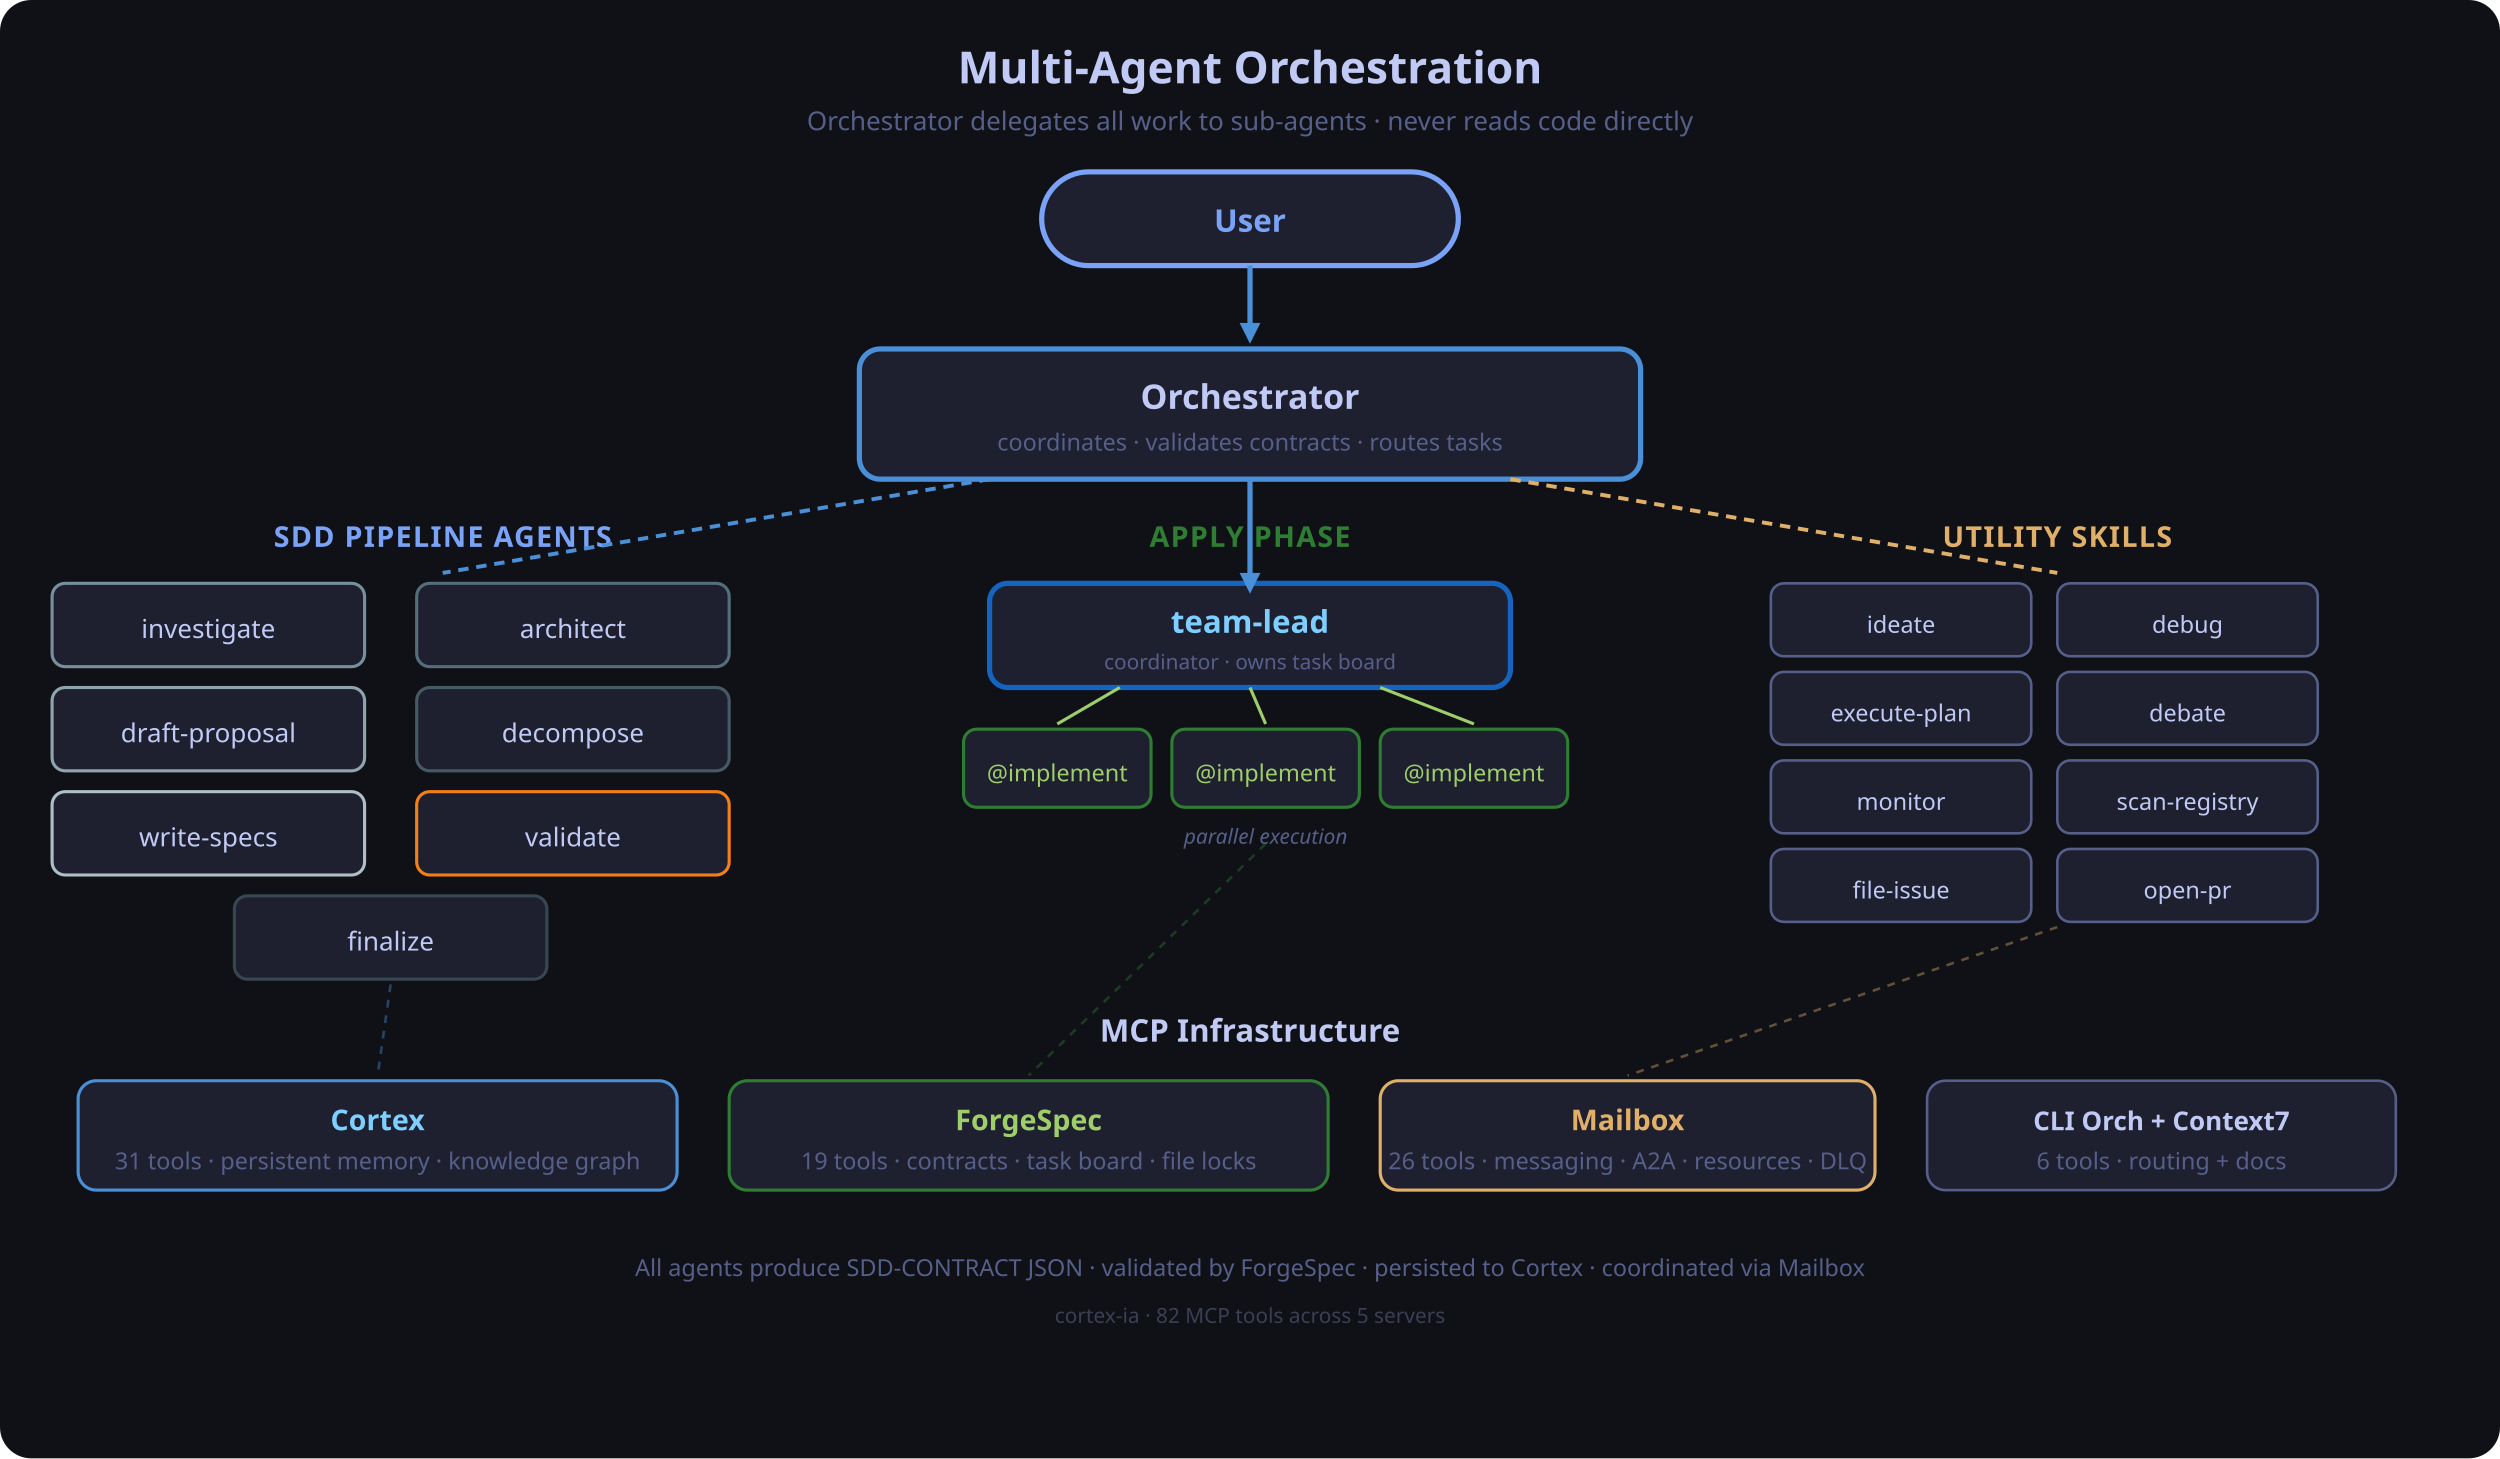
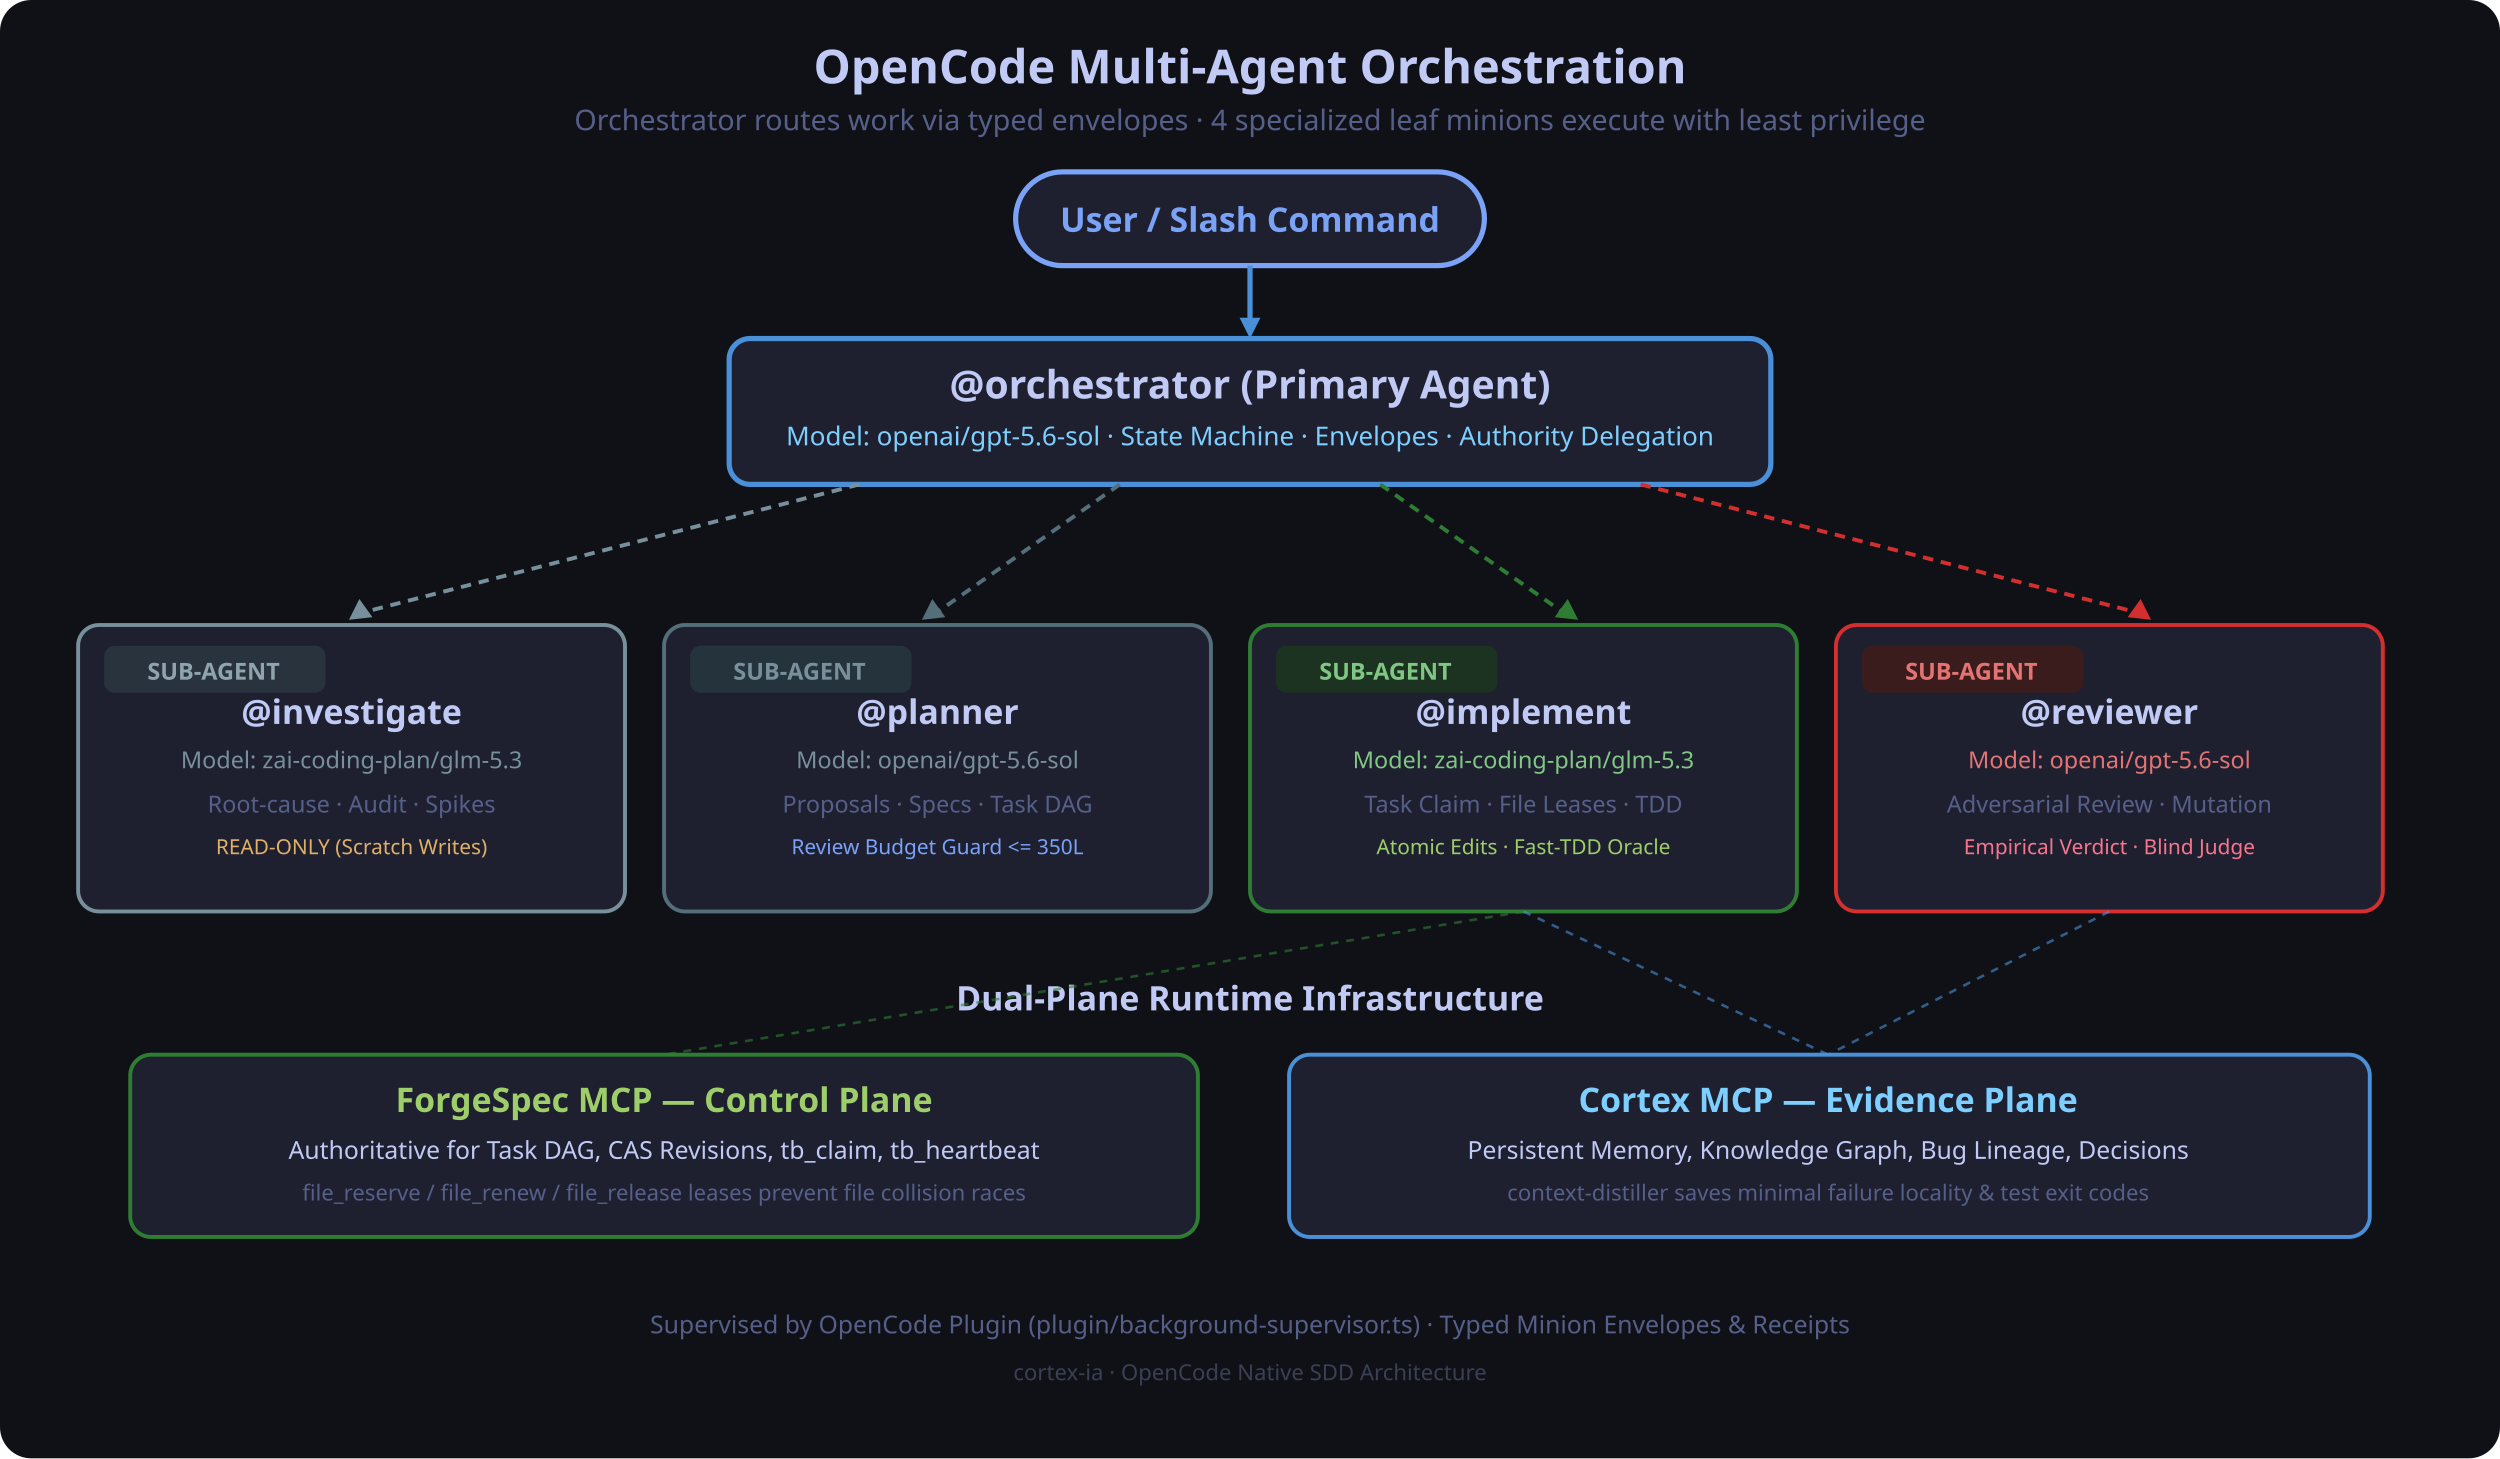
<svg xmlns="http://www.w3.org/2000/svg" viewBox="0 0 960 560" font-family="'Segoe UI',system-ui,sans-serif">
  <rect width="960" height="560" rx="12" fill="#0f1117" />
-   <text x="480" y="32" text-anchor="middle" fill="#c0caf5" font-size="17" font-weight="700">Multi-Agent Orchestration</text>
-   <text x="480" y="50" text-anchor="middle" fill="#565f89" font-size="10">Orchestrator delegates all work to sub-agents · never reads code directly</text>
-   <rect x="400" y="66" width="160" height="36" rx="18" fill="#1e2030" stroke="#7aa2f7" stroke-width="2" />
-   <text x="480" y="89" text-anchor="middle" fill="#7aa2f7" font-size="12" font-weight="600">User</text>
-   <line x1="480" y1="102" x2="480" y2="126" stroke="#4A90D9" stroke-width="2" />
-   <polygon points="476,124 480,132 484,124" fill="#4A90D9" />
-   <rect x="330" y="134" width="300" height="50" rx="8" fill="#1e2030" stroke="#4A90D9" stroke-width="2" />
-   <text x="480" y="157" text-anchor="middle" fill="#c0caf5" font-size="13" font-weight="700">Orchestrator</text>
-   <text x="480" y="173" text-anchor="middle" fill="#565f89" font-size="9">coordinates · validates contracts · routes tasks</text>
-   <text x="170" y="210" text-anchor="middle" fill="#7aa2f7" font-size="11" font-weight="600" letter-spacing="0.5">SDD PIPELINE AGENTS</text>
-   <rect x="20" y="224" width="120" height="32" rx="5" fill="#1e2030" stroke="#78909C" stroke-width="1.2" />
-   <text x="80" y="245" text-anchor="middle" fill="#c0caf5" font-size="10">investigate</text>
-   <rect x="20" y="264" width="120" height="32" rx="5" fill="#1e2030" stroke="#90A4AE" stroke-width="1.2" />
-   <text x="80" y="285" text-anchor="middle" fill="#c0caf5" font-size="10">draft-proposal</text>
-   <rect x="20" y="304" width="120" height="32" rx="5" fill="#1e2030" stroke="#B0BEC5" stroke-width="1.2" />
-   <text x="80" y="325" text-anchor="middle" fill="#c0caf5" font-size="10">write-specs</text>
-   <rect x="160" y="224" width="120" height="32" rx="5" fill="#1e2030" stroke="#546E7A" stroke-width="1.2" />
-   <text x="220" y="245" text-anchor="middle" fill="#c0caf5" font-size="10">architect</text>
-   <rect x="160" y="264" width="120" height="32" rx="5" fill="#1e2030" stroke="#455A64" stroke-width="1.2" />
-   <text x="220" y="285" text-anchor="middle" fill="#c0caf5" font-size="10">decompose</text>
-   <rect x="160" y="304" width="120" height="32" rx="5" fill="#1e2030" stroke="#F57F17" stroke-width="1.2" />
-   <text x="220" y="325" text-anchor="middle" fill="#c0caf5" font-size="10">validate</text>
-   <rect x="90" y="344" width="120" height="32" rx="5" fill="#1e2030" stroke="#37474F" stroke-width="1.2" />
-   <text x="150" y="365" text-anchor="middle" fill="#c0caf5" font-size="10">finalize</text>
-   <line x1="380" y1="184" x2="170" y2="220" stroke="#4A90D9" stroke-width="1.5" stroke-dasharray="4,3" />
-   <text x="480" y="210" text-anchor="middle" fill="#2E7D32" font-size="11" font-weight="600" letter-spacing="0.5">APPLY PHASE</text>
-   <rect x="380" y="224" width="200" height="40" rx="7" fill="#1e2030" stroke="#1565C0" stroke-width="2" />
-   <text x="480" y="243" text-anchor="middle" fill="#7dcfff" font-size="12" font-weight="600">team-lead</text>
-   <text x="480" y="257" text-anchor="middle" fill="#565f89" font-size="8">coordinator · owns task board</text>
-   <rect x="370" y="280" width="72" height="30" rx="5" fill="#1e2030" stroke="#2E7D32" stroke-width="1.2" />
-   <text x="406" y="300" text-anchor="middle" fill="#9ece6a" font-size="9">@implement</text>
-   <rect x="450" y="280" width="72" height="30" rx="5" fill="#1e2030" stroke="#2E7D32" stroke-width="1.2" />
-   <text x="486" y="300" text-anchor="middle" fill="#9ece6a" font-size="9">@implement</text>
-   <rect x="530" y="280" width="72" height="30" rx="5" fill="#1e2030" stroke="#2E7D32" stroke-width="1.2" />
-   <text x="566" y="300" text-anchor="middle" fill="#9ece6a" font-size="9">@implement</text>
-   <line x1="430" y1="264" x2="406" y2="278" stroke="#9ece6a" stroke-width="1.2" />
-   <line x1="480" y1="264" x2="486" y2="278" stroke="#9ece6a" stroke-width="1.2" />
-   <line x1="530" y1="264" x2="566" y2="278" stroke="#9ece6a" stroke-width="1.2" />
-   <text x="486" y="324" text-anchor="middle" fill="#565f89" font-size="8" font-style="italic">parallel execution</text>
-   <line x1="480" y1="184" x2="480" y2="222" stroke="#4A90D9" stroke-width="2" />
-   <polygon points="476,220 480,228 484,220" fill="#4A90D9" />
-   <text x="790" y="210" text-anchor="middle" fill="#e0af68" font-size="11" font-weight="600" letter-spacing="0.5">UTILITY SKILLS</text>
-   <rect x="680" y="224" width="100" height="28" rx="5" fill="#1e2030" stroke="#565f89" stroke-width="1" />
-   <text x="730" y="243" text-anchor="middle" fill="#c0caf5" font-size="9">ideate</text>
-   <rect x="790" y="224" width="100" height="28" rx="5" fill="#1e2030" stroke="#565f89" stroke-width="1" />
-   <text x="840" y="243" text-anchor="middle" fill="#c0caf5" font-size="9">debug</text>
-   <rect x="680" y="258" width="100" height="28" rx="5" fill="#1e2030" stroke="#565f89" stroke-width="1" />
-   <text x="730" y="277" text-anchor="middle" fill="#c0caf5" font-size="9">execute-plan</text>
-   <rect x="790" y="258" width="100" height="28" rx="5" fill="#1e2030" stroke="#565f89" stroke-width="1" />
-   <text x="840" y="277" text-anchor="middle" fill="#c0caf5" font-size="9">debate</text>
-   <rect x="680" y="292" width="100" height="28" rx="5" fill="#1e2030" stroke="#565f89" stroke-width="1" />
-   <text x="730" y="311" text-anchor="middle" fill="#c0caf5" font-size="9">monitor</text>
-   <rect x="790" y="292" width="100" height="28" rx="5" fill="#1e2030" stroke="#565f89" stroke-width="1" />
-   <text x="840" y="311" text-anchor="middle" fill="#c0caf5" font-size="9">scan-registry</text>
-   <rect x="680" y="326" width="100" height="28" rx="5" fill="#1e2030" stroke="#565f89" stroke-width="1" />
-   <text x="730" y="345" text-anchor="middle" fill="#c0caf5" font-size="9">file-issue</text>
-   <rect x="790" y="326" width="100" height="28" rx="5" fill="#1e2030" stroke="#565f89" stroke-width="1" />
-   <text x="840" y="345" text-anchor="middle" fill="#c0caf5" font-size="9">open-pr</text>
-   <line x1="580" y1="184" x2="790" y2="220" stroke="#e0af68" stroke-width="1.5" stroke-dasharray="4,3" />
-   <text x="480" y="400" text-anchor="middle" fill="#c0caf5" font-size="12" font-weight="600">MCP Infrastructure</text>
-   <rect x="30" y="415" width="230" height="42" rx="7" fill="#1e2030" stroke="#4A90D9" stroke-width="1.2" />
-   <text x="145" y="434" text-anchor="middle" fill="#7dcfff" font-size="11" font-weight="600">Cortex</text>
-   <text x="145" y="449" text-anchor="middle" fill="#565f89" font-size="9">31 tools · persistent memory · knowledge graph</text>
-   <rect x="280" y="415" width="230" height="42" rx="7" fill="#1e2030" stroke="#2E7D32" stroke-width="1.2" />
-   <text x="395" y="434" text-anchor="middle" fill="#9ece6a" font-size="11" font-weight="600">ForgeSpec</text>
-   <text x="395" y="449" text-anchor="middle" fill="#565f89" font-size="9">19 tools · contracts · task board · file locks</text>
-   <rect x="530" y="415" width="190" height="42" rx="7" fill="#1e2030" stroke="#e0af68" stroke-width="1.2" />
-   <text x="625" y="434" text-anchor="middle" fill="#e0af68" font-size="11" font-weight="600">Mailbox</text>
-   <text x="625" y="449" text-anchor="middle" fill="#565f89" font-size="9">26 tools · messaging · A2A · resources · DLQ</text>
-   <rect x="740" y="415" width="180" height="42" rx="7" fill="#1e2030" stroke="#565f89" stroke-width="1" />
-   <text x="830" y="434" text-anchor="middle" fill="#c0caf5" font-size="10" font-weight="600">CLI Orch + Context7</text>
-   <text x="830" y="449" text-anchor="middle" fill="#565f89" font-size="9">6 tools · routing + docs</text>
-   <line x1="150" y1="378" x2="145" y2="413" stroke="#4A90D9" stroke-width="1" stroke-dasharray="3,3" opacity="0.4" />
-   <line x1="486" y1="324" x2="395" y2="413" stroke="#2E7D32" stroke-width="1" stroke-dasharray="3,3" opacity="0.4" />
-   <line x1="790" y1="356" x2="625" y2="413" stroke="#e0af68" stroke-width="1" stroke-dasharray="3,3" opacity="0.4" />
-   <text x="480" y="490" text-anchor="middle" fill="#565f89" font-size="9">All agents produce SDD-CONTRACT JSON · validated by ForgeSpec · persisted to Cortex · coordinated via Mailbox</text>
-   <text x="480" y="508" text-anchor="middle" fill="#3b3f54" font-size="8">cortex-ia · 82 MCP tools across 5 servers</text>
+   <text x="480" y="32" text-anchor="middle" fill="#c0caf5" font-size="18" font-weight="700">OpenCode Multi-Agent Orchestration</text>
+   <text x="480" y="50" text-anchor="middle" fill="#565f89" font-size="11">Orchestrator routes work via typed envelopes · 4 specialized leaf minions execute with least privilege</text>
+   <rect x="390" y="66" width="180" height="36" rx="18" fill="#1e2030" stroke="#7aa2f7" stroke-width="2" />
+   <text x="480" y="89" text-anchor="middle" fill="#7aa2f7" font-size="13" font-weight="600">User / Slash Command</text>
+   <line x1="480" y1="102" x2="480" y2="124" stroke="#4A90D9" stroke-width="2" />
+   <polygon points="476,122 480,130 484,122" fill="#4A90D9" />
+   <rect x="280" y="130" width="400" height="56" rx="8" fill="#1e2030" stroke="#4A90D9" stroke-width="2" />
+   <text x="480" y="153" text-anchor="middle" fill="#c0caf5" font-size="15" font-weight="700">@orchestrator (Primary Agent)</text>
+   <text x="480" y="171" text-anchor="middle" fill="#7dcfff" font-size="10">Model: openai/gpt-5.6-sol · State Machine · Envelopes · Authority Delegation</text>
+   <line x1="330" y1="186" x2="140" y2="235" stroke="#78909C" stroke-width="1.5" stroke-dasharray="4,3" />
+   <polygon points="138,230 134,238 143,237" fill="#78909C" />
+   <line x1="430" y1="186" x2="360" y2="235" stroke="#546E7A" stroke-width="1.5" stroke-dasharray="4,3" />
+   <polygon points="358,230 354,238 363,237" fill="#546E7A" />
+   <line x1="530" y1="186" x2="600" y2="235" stroke="#2E7D32" stroke-width="1.5" stroke-dasharray="4,3" />
+   <polygon points="597,237 606,238 602,230" fill="#2E7D32" />
+   <line x1="630" y1="186" x2="820" y2="235" stroke="#D32F2F" stroke-width="1.5" stroke-dasharray="4,3" />
+   <polygon points="817,237 826,238 822,230" fill="#D32F2F" />
+   <rect x="30" y="240" width="210" height="110" rx="8" fill="#1e2030" stroke="#78909C" stroke-width="1.5" />
+   <rect x="40" y="248" width="85" height="18" rx="4" fill="#28333e" />
+   <text x="82" y="261" text-anchor="middle" fill="#90A4AE" font-size="9" font-weight="600">SUB-AGENT</text>
+   <text x="135" y="278" text-anchor="middle" fill="#c0caf5" font-size="13" font-weight="700">@investigate</text>
+   <text x="135" y="295" text-anchor="middle" fill="#78909C" font-size="9">Model: zai-coding-plan/glm-5.3</text>
+   <text x="135" y="312" text-anchor="middle" fill="#565f89" font-size="9">Root-cause · Audit · Spikes</text>
+   <text x="135" y="328" text-anchor="middle" fill="#e0af68" font-size="8">READ-ONLY (Scratch Writes)</text>
+   <rect x="255" y="240" width="210" height="110" rx="8" fill="#1e2030" stroke="#546E7A" stroke-width="1.5" />
+   <rect x="265" y="248" width="85" height="18" rx="4" fill="#24333c" />
+   <text x="307" y="261" text-anchor="middle" fill="#78909C" font-size="9" font-weight="600">SUB-AGENT</text>
+   <text x="360" y="278" text-anchor="middle" fill="#c0caf5" font-size="13" font-weight="700">@planner</text>
+   <text x="360" y="295" text-anchor="middle" fill="#78909C" font-size="9">Model: openai/gpt-5.6-sol</text>
+   <text x="360" y="312" text-anchor="middle" fill="#565f89" font-size="9">Proposals · Specs · Task DAG</text>
+   <text x="360" y="328" text-anchor="middle" fill="#7aa2f7" font-size="8">Review Budget Guard &lt;= 350L</text>
+   <rect x="480" y="240" width="210" height="110" rx="8" fill="#1e2030" stroke="#2E7D32" stroke-width="1.5" />
+   <rect x="490" y="248" width="85" height="18" rx="4" fill="#1b3320" />
+   <text x="532" y="261" text-anchor="middle" fill="#81C784" font-size="9" font-weight="600">SUB-AGENT</text>
+   <text x="585" y="278" text-anchor="middle" fill="#c0caf5" font-size="13" font-weight="700">@implement</text>
+   <text x="585" y="295" text-anchor="middle" fill="#81C784" font-size="9">Model: zai-coding-plan/glm-5.3</text>
+   <text x="585" y="312" text-anchor="middle" fill="#565f89" font-size="9">Task Claim · File Leases · TDD</text>
+   <text x="585" y="328" text-anchor="middle" fill="#9ece6a" font-size="8">Atomic Edits · Fast-TDD Oracle</text>
+   <rect x="705" y="240" width="210" height="110" rx="8" fill="#1e2030" stroke="#D32F2F" stroke-width="1.5" />
+   <rect x="715" y="248" width="85" height="18" rx="4" fill="#3a1c1c" />
+   <text x="757" y="261" text-anchor="middle" fill="#E57373" font-size="9" font-weight="600">SUB-AGENT</text>
+   <text x="810" y="278" text-anchor="middle" fill="#c0caf5" font-size="13" font-weight="700">@reviewer</text>
+   <text x="810" y="295" text-anchor="middle" fill="#E57373" font-size="9">Model: openai/gpt-5.6-sol</text>
+   <text x="810" y="312" text-anchor="middle" fill="#565f89" font-size="9">Adversarial Review · Mutation</text>
+   <text x="810" y="328" text-anchor="middle" fill="#f7768e" font-size="8">Empirical Verdict · Blind Judge</text>
+   <text x="480" y="388" text-anchor="middle" fill="#c0caf5" font-size="13" font-weight="700">Dual-Plane Runtime Infrastructure</text>
+   <rect x="50" y="405" width="410" height="70" rx="8" fill="#1e2030" stroke="#2E7D32" stroke-width="1.5" />
+   <text x="255" y="427" text-anchor="middle" fill="#9ece6a" font-size="13" font-weight="700">ForgeSpec MCP — Control Plane</text>
+   <text x="255" y="445" text-anchor="middle" fill="#c0caf5" font-size="9.5">Authoritative for Task DAG, CAS Revisions, tb_claim, tb_heartbeat</text>
+   <text x="255" y="461" text-anchor="middle" fill="#565f89" font-size="8.5">file_reserve / file_renew / file_release leases prevent file collision races</text>
+   <rect x="495" y="405" width="415" height="70" rx="8" fill="#1e2030" stroke="#4A90D9" stroke-width="1.5" />
+   <text x="702" y="427" text-anchor="middle" fill="#7dcfff" font-size="13" font-weight="700">Cortex MCP — Evidence Plane</text>
+   <text x="702" y="445" text-anchor="middle" fill="#c0caf5" font-size="9.5">Persistent Memory, Knowledge Graph, Bug Lineage, Decisions</text>
+   <text x="702" y="461" text-anchor="middle" fill="#565f89" font-size="8.5">context-distiller saves minimal failure locality &amp; test exit codes</text>
+   <line x1="585" y1="350" x2="255" y2="405" stroke="#2E7D32" stroke-width="1" stroke-dasharray="3,3" opacity="0.6" />
+   <line x1="585" y1="350" x2="702" y2="405" stroke="#4A90D9" stroke-width="1" stroke-dasharray="3,3" opacity="0.6" />
+   <line x1="810" y1="350" x2="702" y2="405" stroke="#4A90D9" stroke-width="1" stroke-dasharray="3,3" opacity="0.6" />
+   <text x="480" y="512" text-anchor="middle" fill="#565f89" font-size="9.5">Supervised by OpenCode Plugin (plugin/background-supervisor.ts) · Typed Minion Envelopes &amp; Receipts</text>
+   <text x="480" y="530" text-anchor="middle" fill="#3b3f54" font-size="8.5">cortex-ia · OpenCode Native SDD Architecture</text>
</svg>
